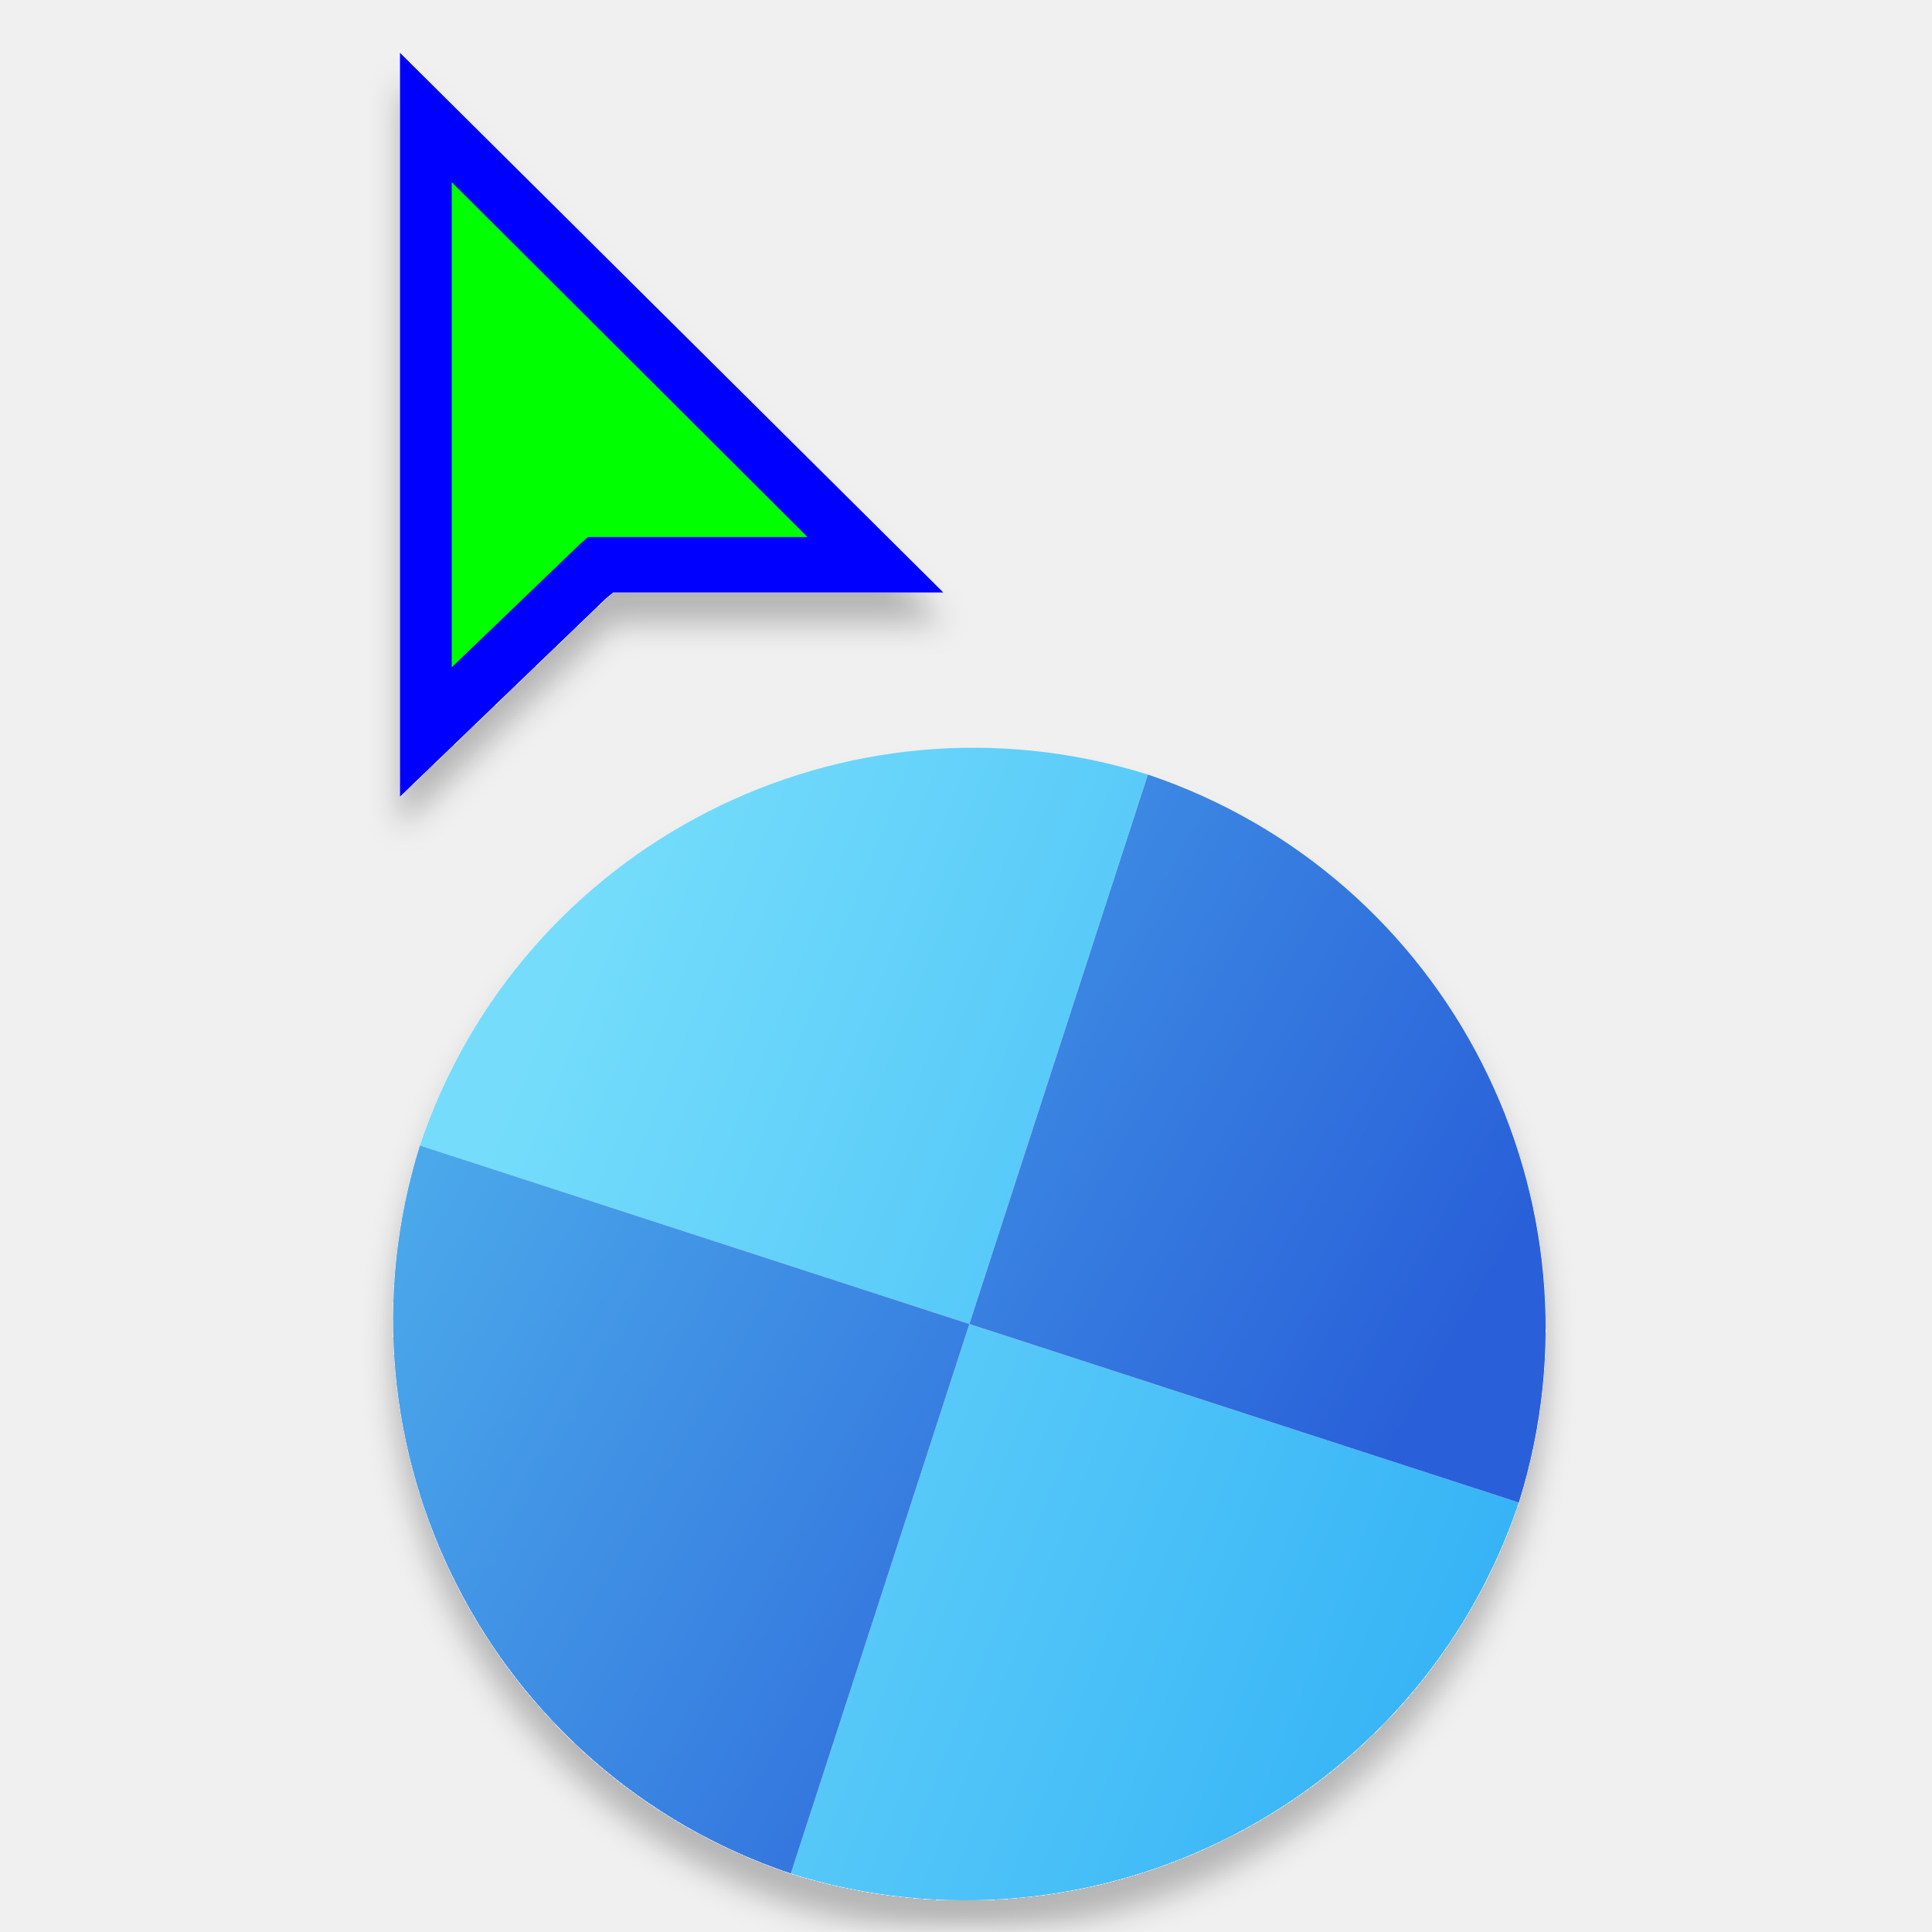
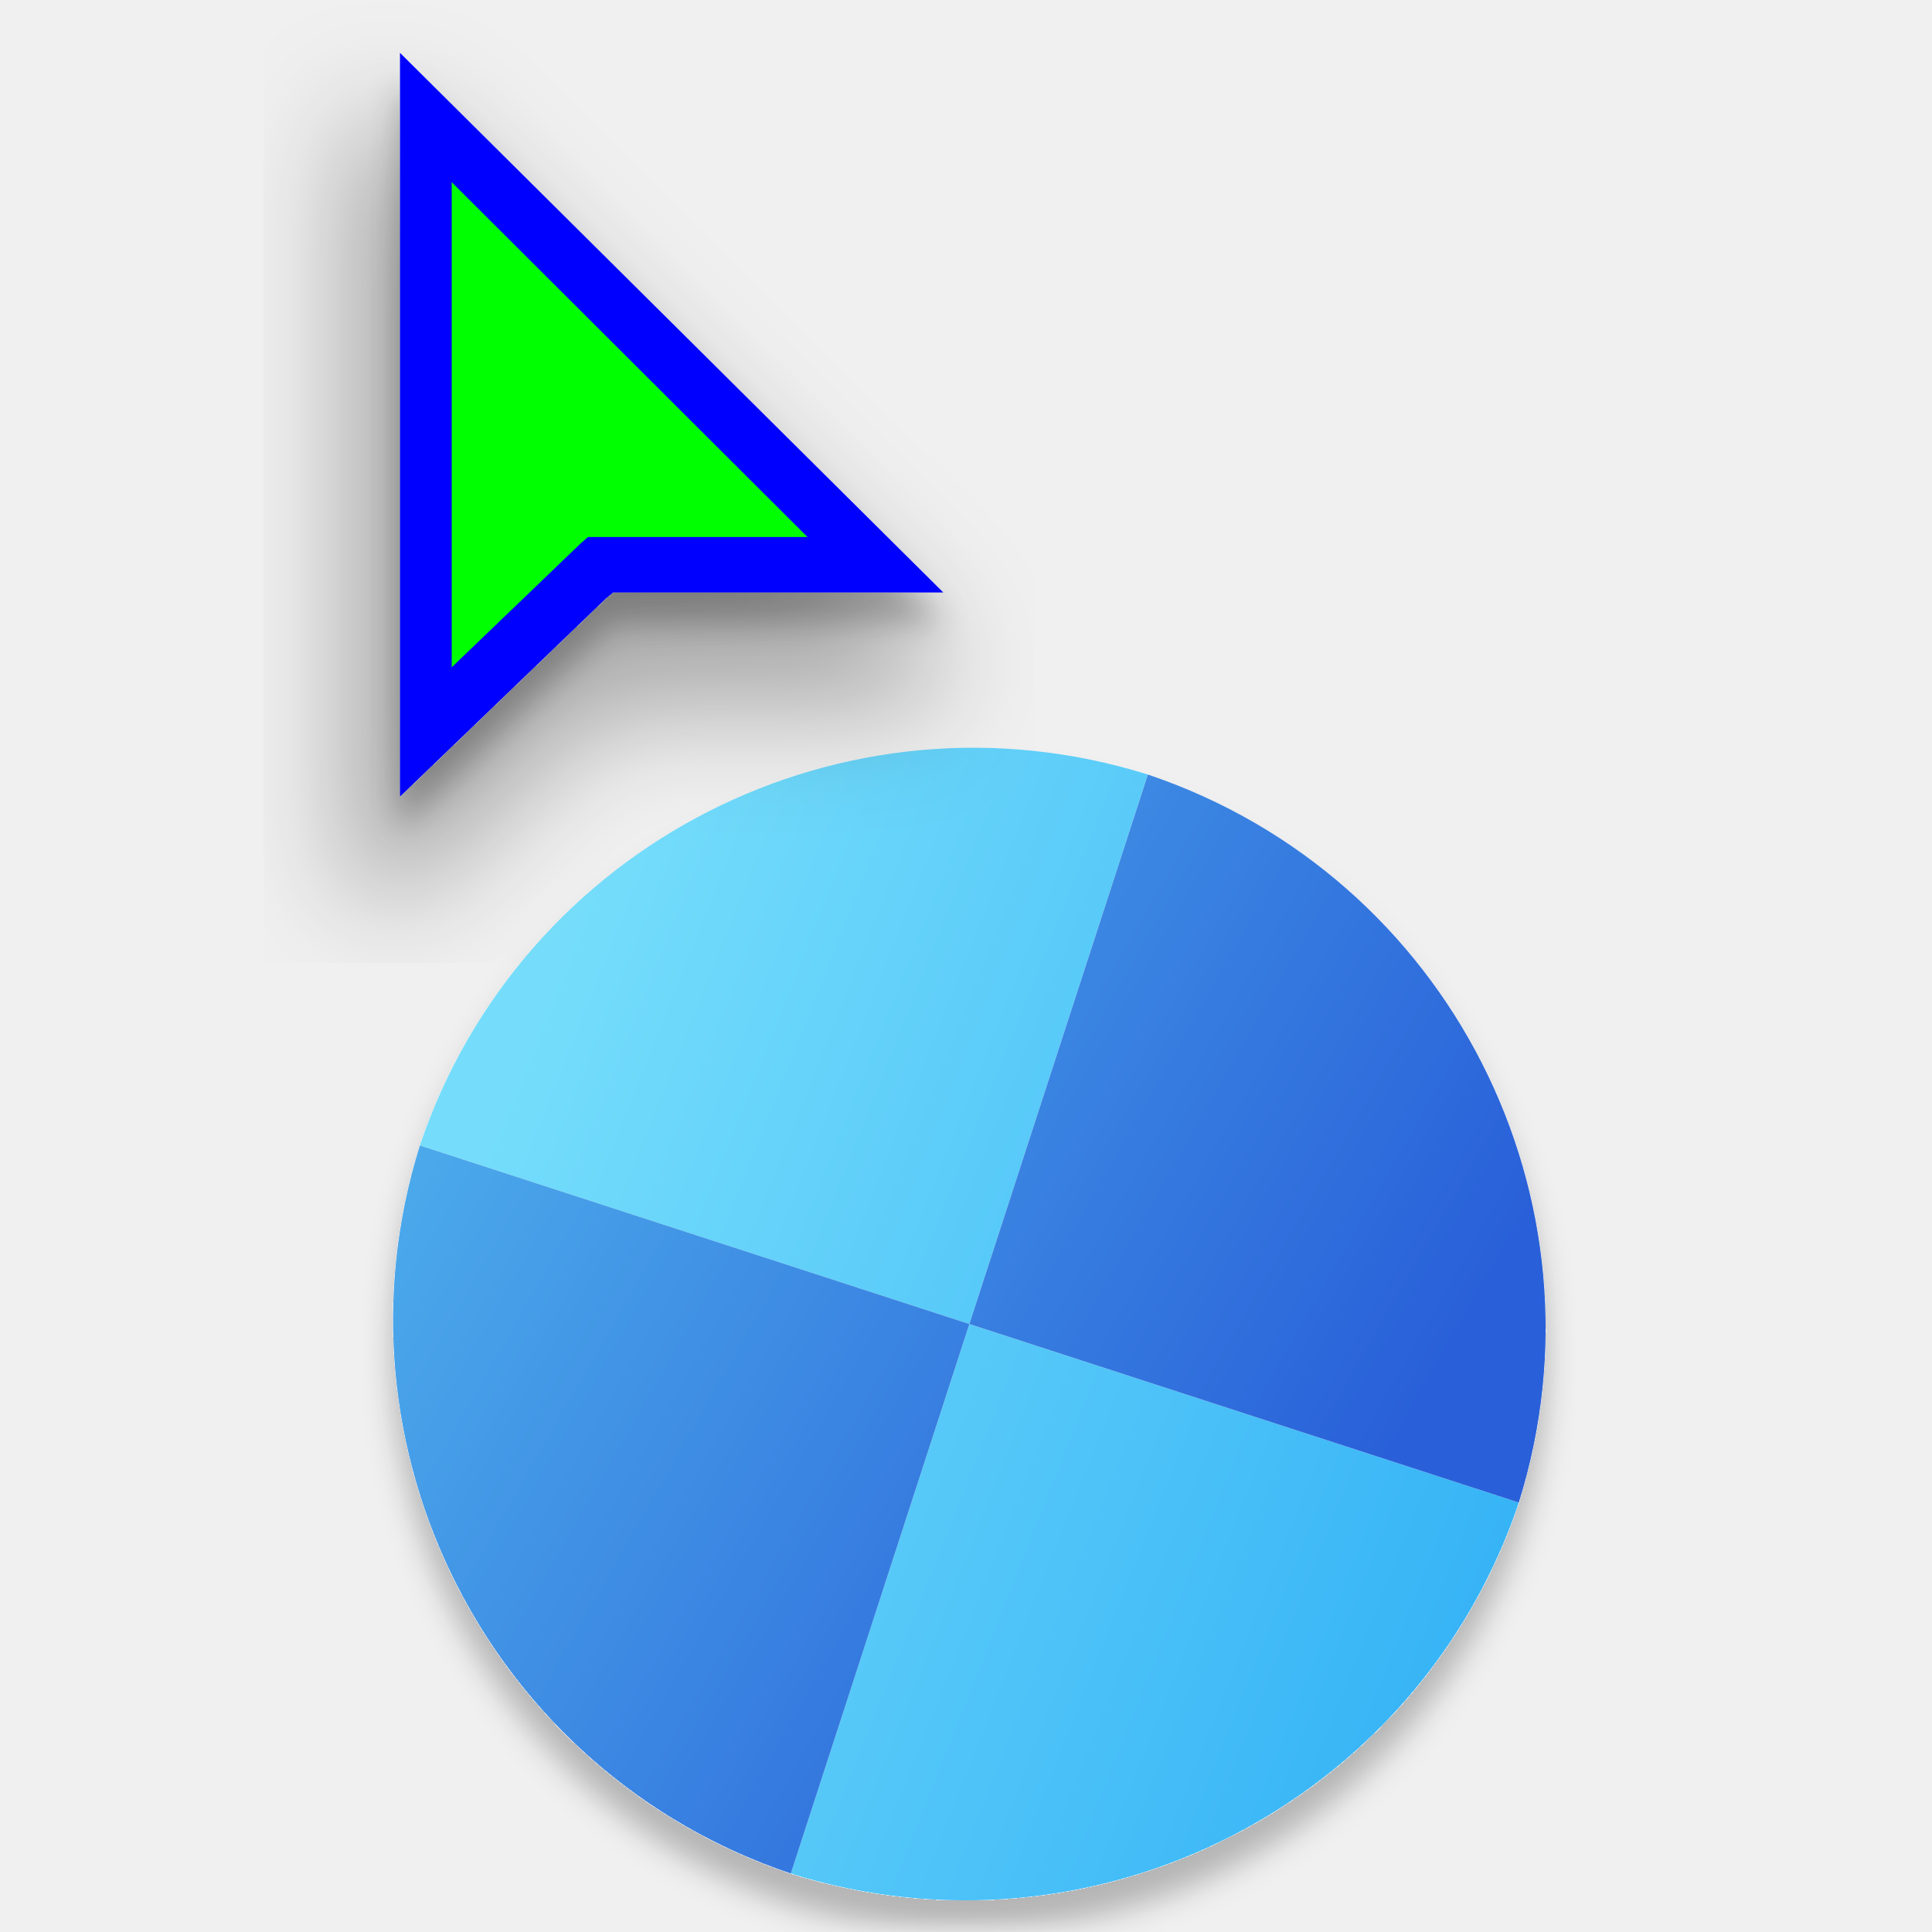
<svg xmlns="http://www.w3.org/2000/svg" width="256" height="256" viewBox="0 0 256 256" fill="none">
  <g clip-path="url(#clip0_4701_260)">
    <g filter="url(#filter0_d_4701_260)">
      <path d="M152.098 102.63C111.936 90.057 69.064 111.908 55.632 151.782L128.441 175.439L152.098 102.63Z" fill="url(#paint0_linear_4701_260)" />
      <path d="M104.786 248.254C144.948 260.827 187.82 238.976 201.253 199.102L128.444 175.445L104.786 248.254Z" fill="url(#paint1_linear_4701_260)" />
      <path d="M152.102 102.631C191.984 116.066 213.825 158.943 201.254 199.098L128.445 175.44L152.102 102.631Z" fill="url(#paint2_linear_4701_260)" />
      <path d="M104.788 248.249C64.906 234.814 43.066 191.937 55.636 151.783L128.445 175.44L104.788 248.249Z" fill="url(#paint3_linear_4701_260)" />
    </g>
    <g filter="url(#filter1_d_4701_260)">
-       <path fill-rule="evenodd" clip-rule="evenodd" d="M53 105.56V7L124.992 78.506H81.26L80.322 79.269L53 105.56Z" fill="#0000FF" />
+       <g filter="url(#filter2_d_4701_260)">
+         <path fill-rule="evenodd" clip-rule="evenodd" d="M53 105.56V7L124.992 78.506H81.26L80.322 79.269L53 105.56Z" fill="#0000FF" />
+       </g>
+       <path fill-rule="evenodd" clip-rule="evenodd" d="M59.856 24.141V88.419L76.997 71.953L77.92 71.155H106.994L59.856 24.141Z" fill="#00FF00" />
    </g>
-     <path fill-rule="evenodd" clip-rule="evenodd" d="M59.856 24.141V88.419L76.997 71.953L77.92 71.155H106.994L59.856 24.141Z" fill="#00FF00" />
  </g>
  <defs>
    <filter id="filter0_d_4701_260" x="48.085" y="99.079" width="160.72" height="160.726" filterUnits="userSpaceOnUse" color-interpolation-filters="sRGB">
      <feFlood flood-opacity="0" result="BackgroundImageFix" />
      <feColorMatrix in="SourceAlpha" type="matrix" values="0 0 0 0 0 0 0 0 0 0 0 0 0 0 0 0 0 0 127 0" result="hardAlpha" />
      <feOffset dy="4" />
      <feGaussianBlur stdDeviation="2" />
      <feComposite in2="hardAlpha" operator="out" />
      <feColorMatrix type="matrix" values="0 0 0 0 0 0 0 0 0 0 0 0 0 0 0 0 0 0 0.25 0" />
      <feBlend mode="normal" in2="BackgroundImageFix" result="effect1_dropShadow_4701_260" />
      <feBlend mode="normal" in="SourceGraphic" in2="effect1_dropShadow_4701_260" result="shape" />
    </filter>
-     <filter id="filter1_d_4701_260" x="49" y="7" width="79.992" height="106.56" filterUnits="userSpaceOnUse" color-interpolation-filters="sRGB">
+     <filter id="filter1_d_4701_260" x="35" y="-1" width="101.992" height="128.56" filterUnits="userSpaceOnUse" color-interpolation-filters="sRGB">
+       <feFlood flood-opacity="0" result="BackgroundImageFix" />
+       <feColorMatrix in="SourceAlpha" type="matrix" values="0 0 0 0 0 0 0 0 0 0 0 0 0 0 0 0 0 0 127 0" result="hardAlpha" />
+       <feOffset dx="-3" dy="7" />
+       <feGaussianBlur stdDeviation="7.5" />
+       <feColorMatrix type="matrix" values="0 0 0 0 0 0 0 0 0 0 0 0 0 0 0 0 0 0 0.3 0" />
+       <feBlend mode="normal" in2="BackgroundImageFix" result="effect1_dropShadow_4701_260" />
+       <feBlend mode="normal" in="SourceGraphic" in2="effect1_dropShadow_4701_260" result="shape" />
+     </filter>
+     <filter id="filter2_d_4701_260" x="49" y="7" width="79.992" height="106.56" filterUnits="userSpaceOnUse" color-interpolation-filters="sRGB">
      <feFlood flood-opacity="0" result="BackgroundImageFix" />
      <feColorMatrix in="SourceAlpha" type="matrix" values="0 0 0 0 0 0 0 0 0 0 0 0 0 0 0 0 0 0 127 0" result="hardAlpha" />
      <feOffset dy="4" />
      <feGaussianBlur stdDeviation="2" />
      <feComposite in2="hardAlpha" operator="out" />
      <feColorMatrix type="matrix" values="0 0 0 0 0 0 0 0 0 0 0 0 0 0 0 0 0 0 0.25 0" />
      <feBlend mode="normal" in2="BackgroundImageFix" result="effect1_dropShadow_4701_260" />
      <feBlend mode="normal" in="SourceGraphic" in2="effect1_dropShadow_4701_260" result="shape" />
    </filter>
    <linearGradient id="paint0_linear_4701_260" x1="66.614" y1="145.511" x2="201.258" y2="199.099" gradientUnits="userSpaceOnUse">
      <stop stop-color="#75DDFB" />
      <stop offset="1" stop-color="#37B4F6" />
    </linearGradient>
    <linearGradient id="paint1_linear_4701_260" x1="66.614" y1="145.511" x2="201.258" y2="199.099" gradientUnits="userSpaceOnUse">
      <stop stop-color="#75DDFB" />
      <stop offset="1" stop-color="#37B4F6" />
    </linearGradient>
    <linearGradient id="paint2_linear_4701_260" x1="57.227" y1="113.839" x2="186.918" y2="188.178" gradientUnits="userSpaceOnUse">
      <stop stop-color="#50B3ED" />
      <stop offset="1" stop-color="#2960D9" />
    </linearGradient>
    <linearGradient id="paint3_linear_4701_260" x1="57.227" y1="113.839" x2="186.918" y2="188.178" gradientUnits="userSpaceOnUse">
      <stop stop-color="#50B3ED" />
      <stop offset="1" stop-color="#2960D9" />
    </linearGradient>
    <clipPath id="clip0_4701_260">
      <rect width="256" height="256" fill="white" />
    </clipPath>
  </defs>
</svg>
